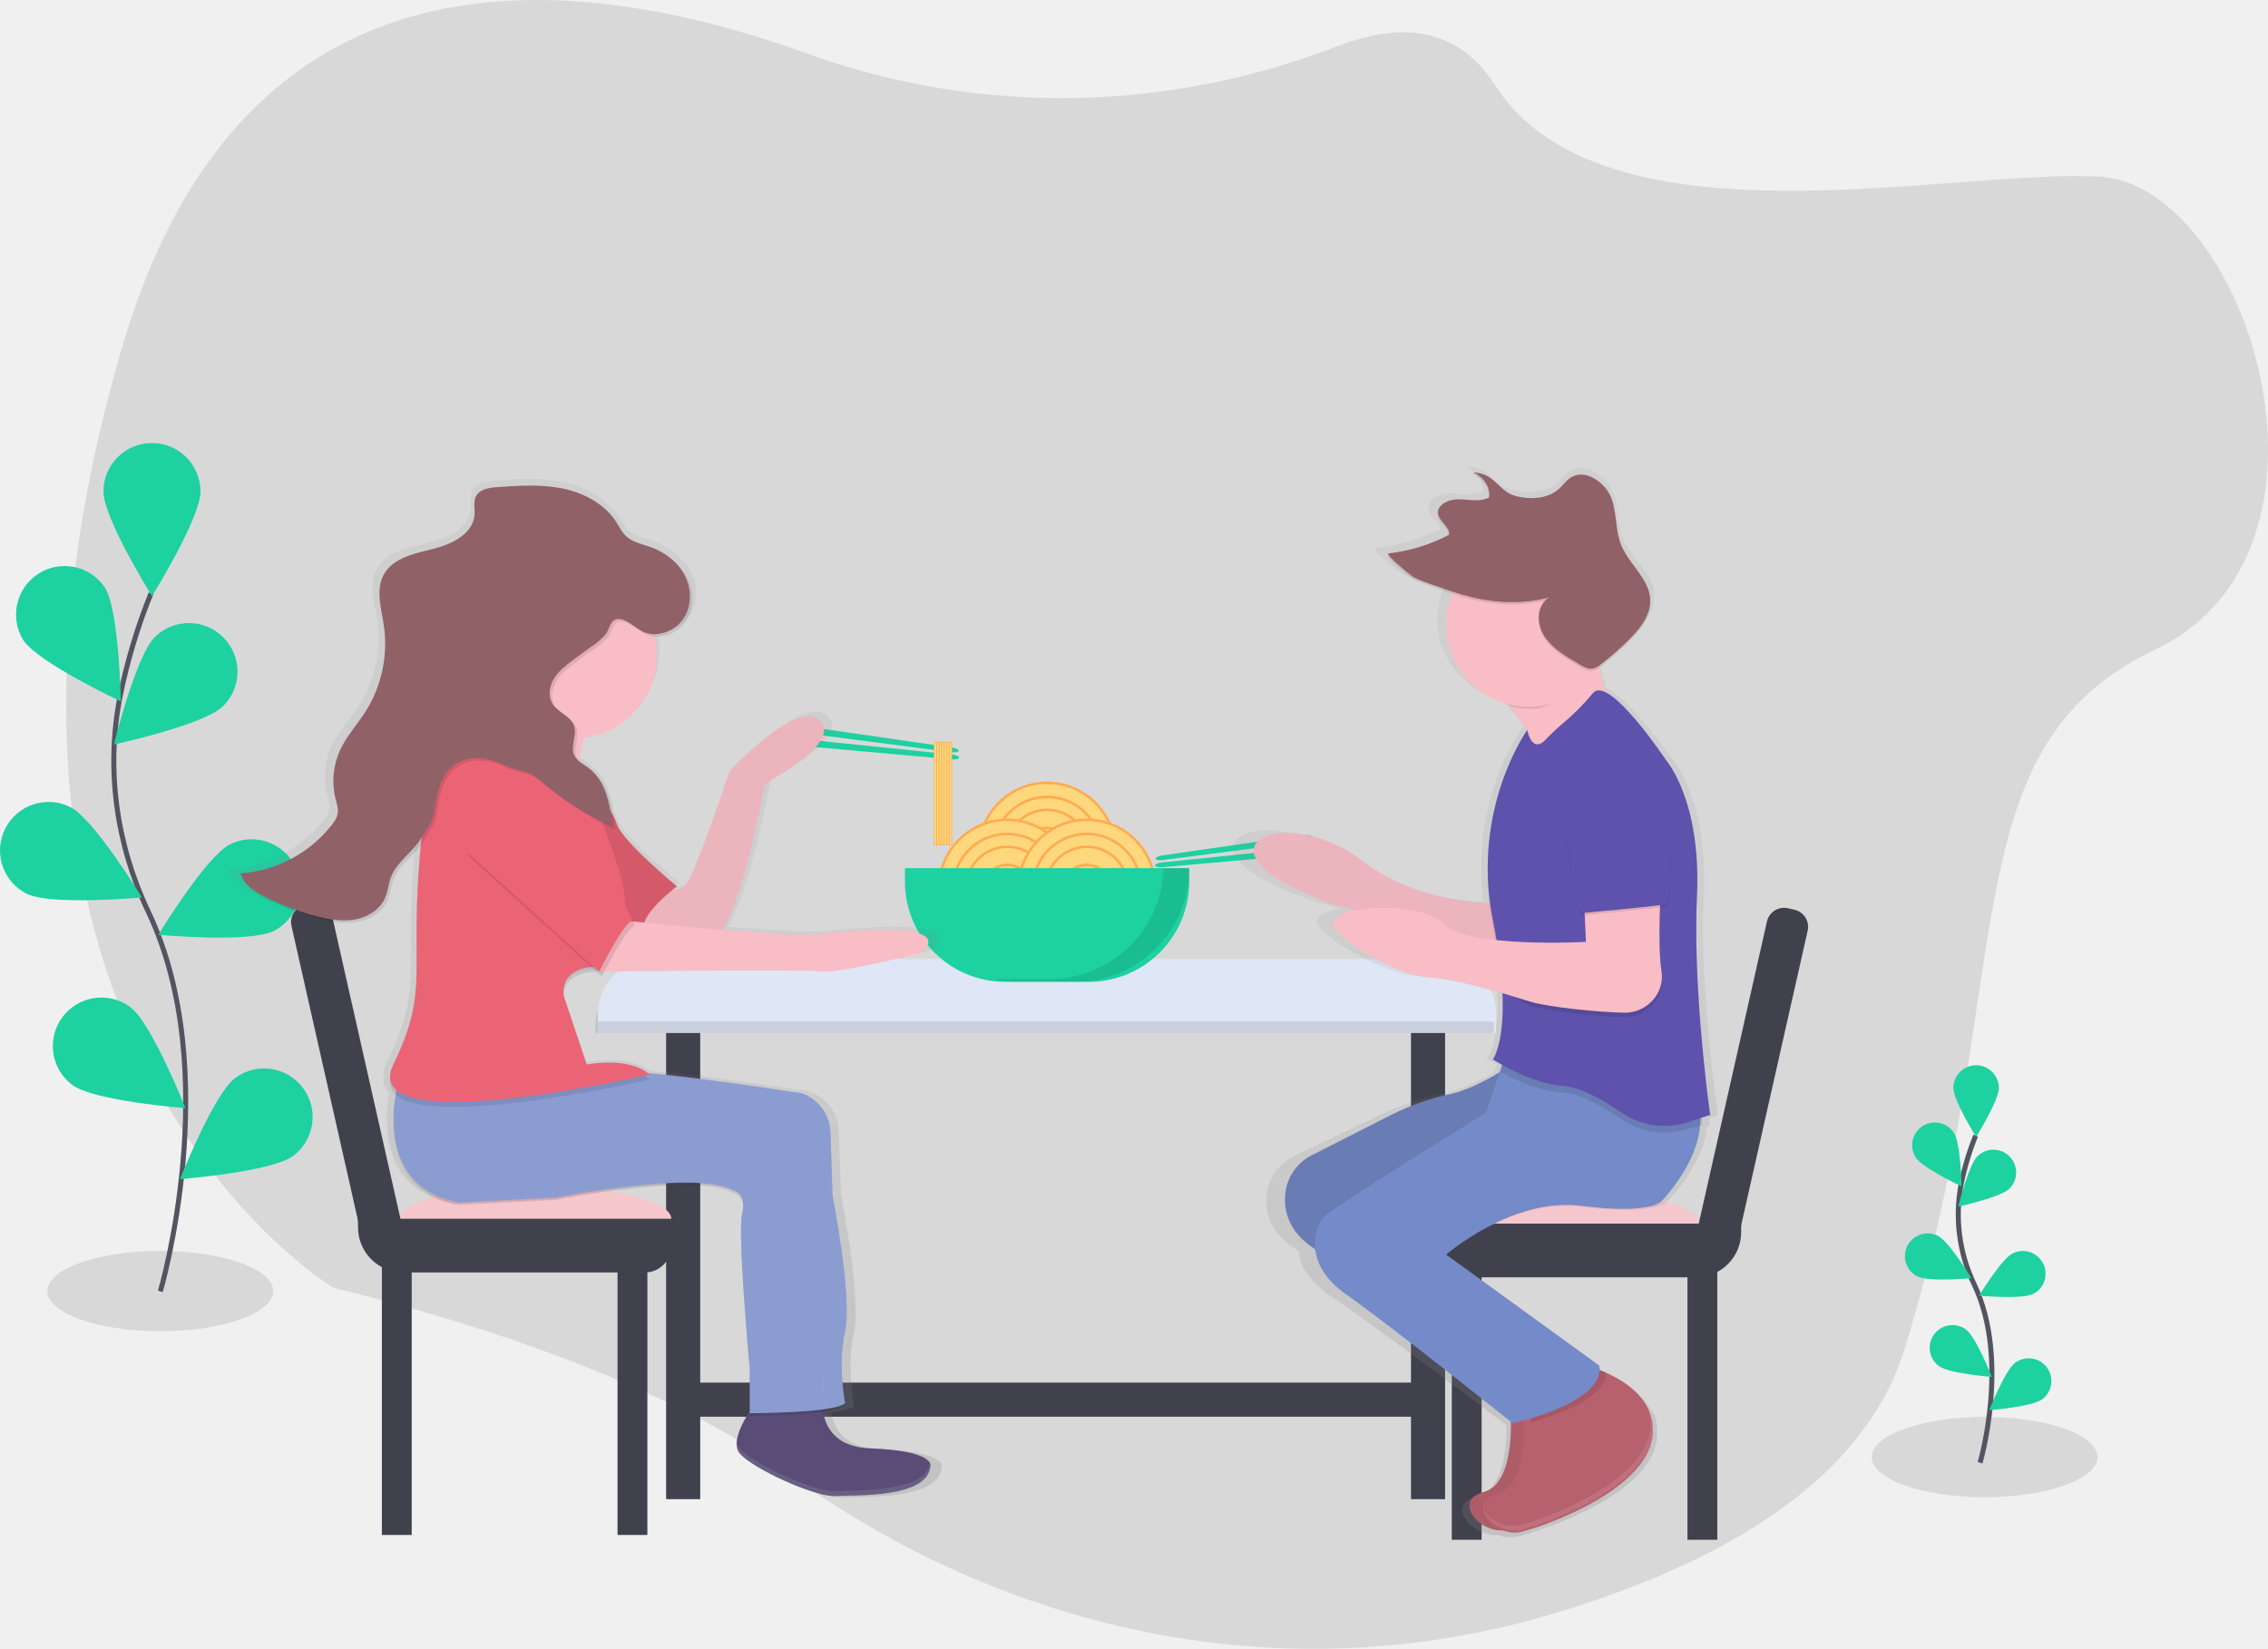
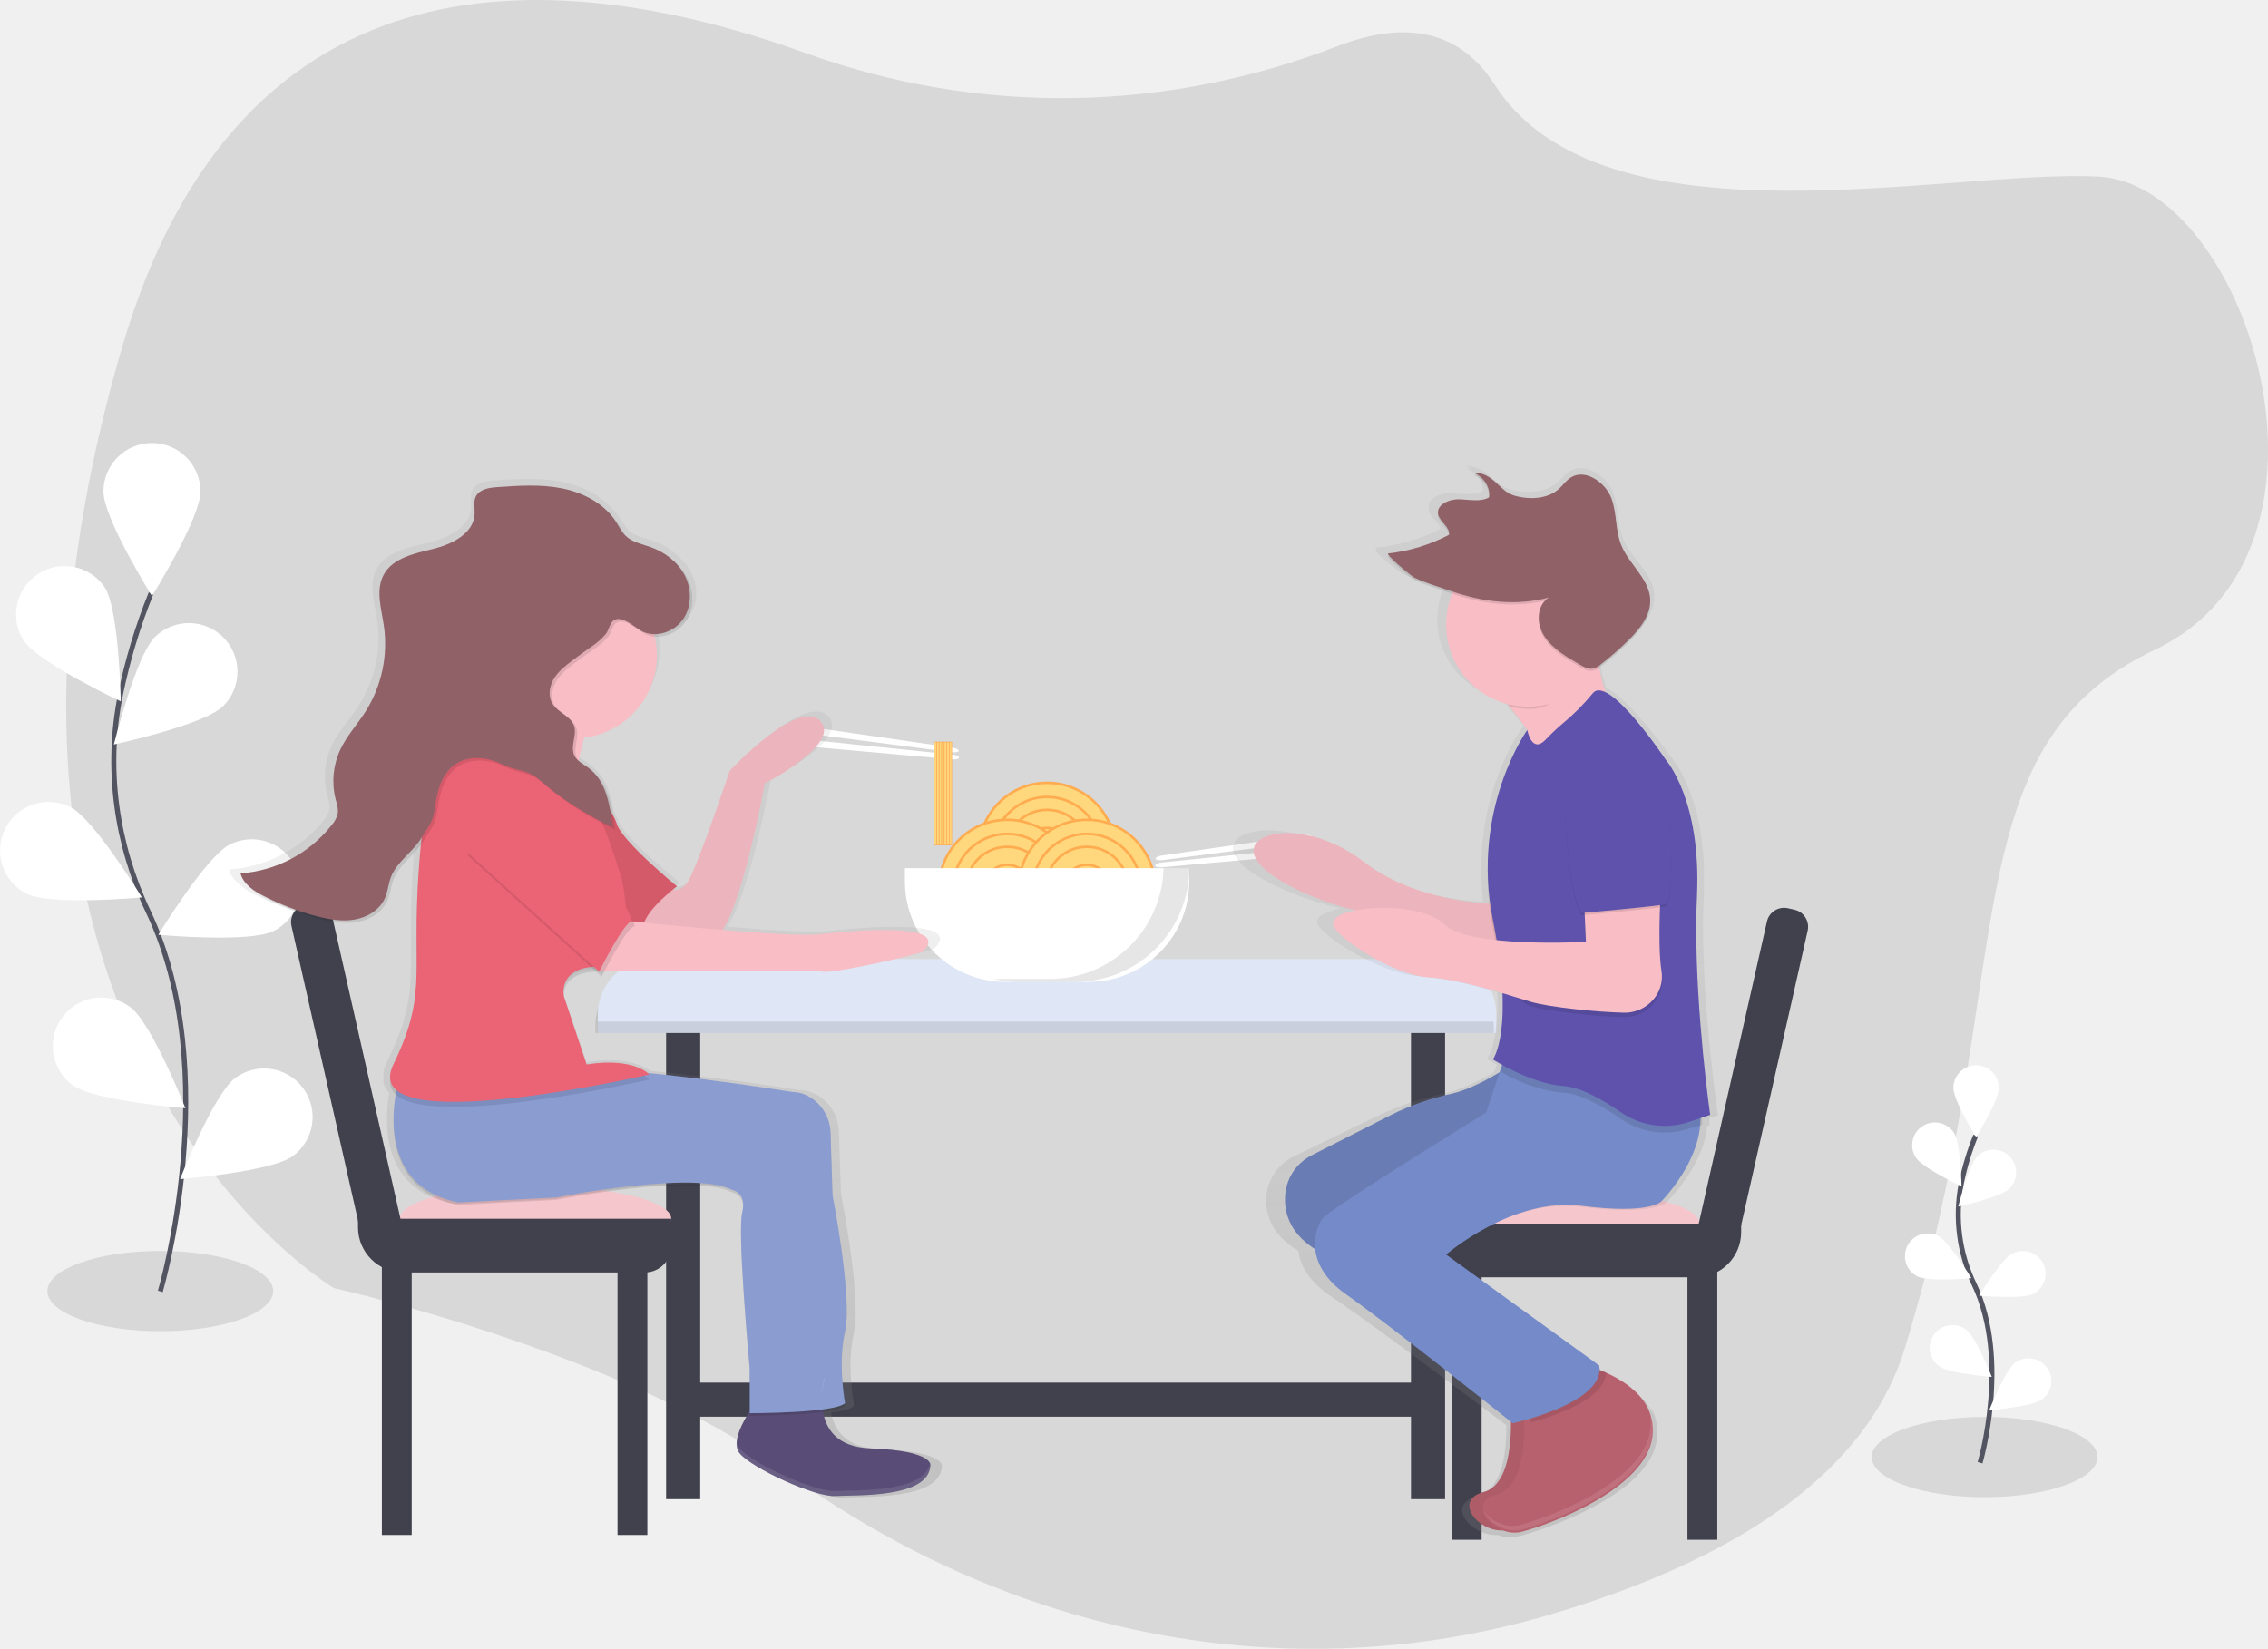
<svg xmlns="http://www.w3.org/2000/svg" xmlns:xlink="http://www.w3.org/1999/xlink" id="d6af144a-e925-4ddf-847c-b38e3205da29" data-name="Layer 1" width="903.77" height="657.14" viewBox="0 0 903.77 657.14">
  <defs>
    <linearGradient id="a8b3c97d-e0d9-42bd-b729-a4d45980fc6b" x1="736" y1="734.18" x2="736" y2="307.18" gradientUnits="userSpaceOnUse">
      <stop offset="0" stop-color="gray" stop-opacity="0.25" />
      <stop offset="0.54" stop-color="gray" stop-opacity="0.12" />
      <stop offset="1" stop-color="gray" stop-opacity="0.1" />
    </linearGradient>
    <linearGradient id="b66fe85f-ad74-4eee-9789-144feaee2a7f" x1="381.42" y1="718.18" x2="381.42" y2="312.18" xlink:href="#a8b3c97d-e0d9-42bd-b729-a4d45980fc6b" />
  </defs>
  <ellipse cx="63.87" cy="514.57" rx="45" ry="16" opacity="0.1" />
  <ellipse cx="790.85" cy="580.72" rx="45" ry="16" opacity="0.1" />
  <path d="M681,139.86c-68.48,26.45-142.71,27.68-211.66,2.78C371.62,107.36,244,98.33,196.71,260,116,536.21,281.12,634.8,281.12,634.8s115.28,25.84,179.11,72.53c90.67,66.32,201.71,88.49,306.31,57.39,66.89-19.89,124.22-52.52,140.61-105.91,45.84-149.32,16.74-239.07,99.7-278.44s36.8-185.22-22.2-188.53-198,30.52-241-36.77C728.32,131.18,704.87,130.63,681,139.86Z" transform="translate(-148.11 -121.43)" opacity="0.1" />
  <path d="M937.14,704.42s12-40.84-2.26-70.9a64.51,64.51,0,0,1-5.22-40.47,108.49,108.49,0,0,1,5.73-19" transform="translate(-148.11 -121.43)" fill="none" stroke="#535461" stroke-miterlimit="10" stroke-width="2" />
-   <path d="M926.51,555.06c0,5,9.06,19.52,9.06,19.52s9.06-14.51,9.06-19.52a9.06,9.06,0,0,0-18.13,0Z" transform="translate(-148.11 -121.43)" fill="#1dd1a1" />
-   <path d="M911.53,582.79c2.72,4.2,18.22,11.46,18.22,11.46s-.28-17.11-3-21.31a9.06,9.06,0,1,0-15.21,9.85Z" transform="translate(-148.11 -121.43)" fill="#1dd1a1" />
-   <path d="M912.18,630.16c4.47,2.25,21.51.7,21.51.7s-8.88-14.63-13.35-16.88a9.06,9.06,0,1,0-8.16,16.18Z" transform="translate(-148.11 -121.43)" fill="#1dd1a1" />
-   <path d="M920.75,665.9c4,3,21.08,4.32,21.08,4.32s-6.28-15.92-10.3-18.89a9.06,9.06,0,0,0-10.78,14.57Z" transform="translate(-148.11 -121.43)" fill="#1dd1a1" />
-   <path d="M948.77,595.22c-3.59,3.49-20.32,7.1-20.32,7.1s4.1-16.61,7.69-20.1a9.06,9.06,0,0,1,12.63,13Z" transform="translate(-148.11 -121.43)" fill="#1dd1a1" />
-   <path d="M958.26,637.13c-4.47,2.25-21.51.7-21.51.7S945.63,623.2,950.1,621a9.06,9.06,0,0,1,8.16,16.18Z" transform="translate(-148.11 -121.43)" fill="#1dd1a1" />
-   <path d="M961.89,679.14c-4,3-21.08,4.32-21.08,4.32s6.28-15.92,10.3-18.89a9.06,9.06,0,0,1,10.78,14.57Z" transform="translate(-148.11 -121.43)" fill="#1dd1a1" />
+   <path d="M926.51,555.06c0,5,9.06,19.52,9.06,19.52s9.06-14.51,9.06-19.52a9.06,9.06,0,0,0-18.13,0Z" transform="translate(-148.11 -121.43)" fill="#ffffff" />
+   <path d="M911.53,582.79c2.72,4.2,18.22,11.46,18.22,11.46s-.28-17.11-3-21.31a9.06,9.06,0,1,0-15.21,9.85Z" transform="translate(-148.11 -121.43)" fill="#ffffff" />
+   <path d="M912.18,630.16c4.47,2.25,21.51.7,21.51.7s-8.88-14.63-13.35-16.88a9.06,9.06,0,1,0-8.16,16.18Z" transform="translate(-148.11 -121.43)" fill="#ffffff" />
+   <path d="M920.75,665.9c4,3,21.08,4.32,21.08,4.32s-6.28-15.92-10.3-18.89a9.06,9.06,0,0,0-10.78,14.57Z" transform="translate(-148.11 -121.43)" fill="#ffffff" />
+   <path d="M948.77,595.22c-3.59,3.49-20.32,7.1-20.32,7.1s4.1-16.61,7.69-20.1a9.06,9.06,0,0,1,12.63,13Z" transform="translate(-148.11 -121.43)" fill="#ffffff" />
+   <path d="M958.26,637.13c-4.47,2.25-21.51.7-21.51.7S945.63,623.2,950.1,621a9.06,9.06,0,0,1,8.16,16.18Z" transform="translate(-148.11 -121.43)" fill="#ffffff" />
+   <path d="M961.89,679.14c-4,3-21.08,4.32-21.08,4.32s6.28-15.92,10.3-18.89a9.06,9.06,0,0,1,10.78,14.57Z" transform="translate(-148.11 -121.43)" fill="#ffffff" />
  <path d="M212,636.12S237.69,549,207.2,484.8c-12.8-26.93-17-57.15-11.13-86.37a231.54,231.54,0,0,1,12.23-40.54" transform="translate(-148.11 -121.43)" fill="none" stroke="#535461" stroke-miterlimit="10" stroke-width="2" />
-   <path d="M189.33,317.34c0,10.68,19.34,41.66,19.34,41.66S228,328,228,317.34a19.34,19.34,0,1,0-38.68,0Z" transform="translate(-148.11 -121.43)" fill="#1dd1a1" />
-   <path d="M157.36,376.51c5.81,9,38.88,24.46,38.88,24.46s-.6-36.52-6.41-45.48a19.34,19.34,0,0,0-32.47,21Z" transform="translate(-148.11 -121.43)" fill="#1dd1a1" />
-   <path d="M158.75,477.63c9.54,4.81,45.91,1.49,45.91,1.49s-19-31.22-28.49-36a19.34,19.34,0,0,0-17.42,34.54Z" transform="translate(-148.11 -121.43)" fill="#1dd1a1" />
-   <path d="M177,553.9c8.59,6.35,45,9.22,45,9.22s-13.4-34-22-40.32a19.34,19.34,0,0,0-23,31.1Z" transform="translate(-148.11 -121.43)" fill="#1dd1a1" />
-   <path d="M236.85,403c-7.66,7.44-43.36,15.15-43.36,15.15s8.74-35.46,16.4-42.9a19.34,19.34,0,0,1,27,27.75Z" transform="translate(-148.11 -121.43)" fill="#1dd1a1" />
-   <path d="M257.1,492.51c-9.54,4.81-45.91,1.49-45.91,1.49s19-31.22,28.49-36a19.34,19.34,0,1,1,17.42,34.54Z" transform="translate(-148.11 -121.43)" fill="#1dd1a1" />
-   <path d="M264.85,582.17c-8.59,6.35-45,9.22-45,9.22s13.4-34,22-40.32a19.34,19.34,0,0,1,23,31.1Z" transform="translate(-148.11 -121.43)" fill="#1dd1a1" />
-   <path d="M527.26,421.22,471.53,414c-2.26-.29-4-1.15-3.94-1.9h0c.1-.75,2-1.1,4.31-.77l55.61,8.05c1.53.22,2.69.8,2.62,1.31h0C530.06,421.17,528.78,421.42,527.26,421.22Z" transform="translate(-148.11 -121.43)" fill="#1dd1a1" />
-   <path d="M527.61,422.17l-55.9-5.78c-2.27-.23-4.2.19-4.27.94h0c-.07.75,1.74,1.54,4,1.74l56,5c1.54.14,2.8-.16,2.85-.67h0C530.33,422.86,529.14,422.33,527.61,422.17Z" transform="translate(-148.11 -121.43)" fill="#1dd1a1" />
-   <path d="M611.47,464.22,667.19,457c2.26-.29,4-1.15,3.94-1.9h0c-.1-.75-2-1.1-4.31-.77l-55.61,8.05c-1.53.22-2.69.8-2.62,1.31h0C608.66,464.17,609.94,464.42,611.47,464.22Z" transform="translate(-148.11 -121.43)" fill="#1dd1a1" />
-   <path d="M611.11,465.17l55.9-5.78c2.27-.23,4.2.19,4.27.94h0c.07.75-1.74,1.54-4,1.74l-56,5c-1.54.14-2.8-.16-2.85-.67h0C608.39,465.86,609.58,465.33,611.11,465.17Z" transform="translate(-148.11 -121.43)" fill="#1dd1a1" />
+   <path d="M189.33,317.34c0,10.68,19.34,41.66,19.34,41.66S228,328,228,317.34a19.34,19.34,0,1,0-38.68,0Z" transform="translate(-148.11 -121.43)" fill="#ffffff" />
+   <path d="M157.36,376.51c5.81,9,38.88,24.46,38.88,24.46s-.6-36.52-6.41-45.48a19.34,19.34,0,0,0-32.47,21Z" transform="translate(-148.11 -121.43)" fill="#ffffff" />
+   <path d="M158.75,477.63c9.54,4.81,45.91,1.49,45.91,1.49s-19-31.22-28.49-36a19.34,19.34,0,0,0-17.42,34.54Z" transform="translate(-148.11 -121.43)" fill="#ffffff" />
+   <path d="M177,553.9c8.59,6.35,45,9.22,45,9.22s-13.4-34-22-40.32a19.34,19.34,0,0,0-23,31.1Z" transform="translate(-148.11 -121.43)" fill="#ffffff" />
+   <path d="M236.85,403c-7.66,7.44-43.36,15.15-43.36,15.15s8.74-35.46,16.4-42.9a19.34,19.34,0,0,1,27,27.75Z" transform="translate(-148.11 -121.43)" fill="#ffffff" />
+   <path d="M257.1,492.51c-9.54,4.81-45.91,1.49-45.91,1.49s19-31.22,28.49-36a19.34,19.34,0,1,1,17.42,34.54Z" transform="translate(-148.11 -121.43)" fill="#ffffff" />
+   <path d="M264.85,582.17c-8.59,6.35-45,9.22-45,9.22s13.4-34,22-40.32a19.34,19.34,0,0,1,23,31.1Z" transform="translate(-148.11 -121.43)" fill="#ffffff" />
+   <path d="M527.26,421.22,471.53,414c-2.26-.29-4-1.15-3.94-1.9h0c.1-.75,2-1.1,4.31-.77l55.61,8.05c1.53.22,2.69.8,2.62,1.31h0C530.06,421.17,528.78,421.42,527.26,421.22Z" transform="translate(-148.11 -121.43)" fill="#ffffff" />
+   <path d="M527.61,422.17l-55.9-5.78c-2.27-.23-4.2.19-4.27.94h0c-.07.75,1.74,1.54,4,1.74l56,5c1.54.14,2.8-.16,2.85-.67h0C530.33,422.86,529.14,422.33,527.61,422.17Z" transform="translate(-148.11 -121.43)" fill="#ffffff" />
+   <path d="M611.47,464.22,667.19,457c2.26-.29,4-1.15,3.94-1.9h0c-.1-.75-2-1.1-4.31-.77l-55.61,8.05c-1.53.22-2.69.8-2.62,1.31h0C608.66,464.17,609.94,464.42,611.47,464.22Z" transform="translate(-148.11 -121.43)" fill="#ffffff" />
+   <path d="M611.11,465.17l55.9-5.78c2.27-.23,4.2.19,4.27.94h0c.07.75-1.74,1.54-4,1.74l-56,5c-1.54.14-2.8-.16-2.85-.67h0C608.39,465.86,609.58,465.33,611.11,465.17Z" transform="translate(-148.11 -121.43)" fill="#ffffff" />
  <rect x="265.44" y="402.64" width="13.59" height="194.86" fill="#40414d" />
  <rect x="562.26" y="402.64" width="13.59" height="194.86" fill="#40414d" />
  <path d="M260.25,386.78h314a22,22,0,0,1,22,22v2.92a0,0,0,0,1,0,0h-358a0,0,0,0,1,0,0v-2.92A22,22,0,0,1,260.25,386.78Z" fill="#dfe6f5" />
  <path d="M259.25,386.78h314a22,22,0,0,1,22,22v2.92a0,0,0,0,1,0,0h-358a0,0,0,0,1,0,0v-2.92A22,22,0,0,1,259.25,386.78Z" opacity="0.1" />
  <path d="M260.25,382.24h314a22,22,0,0,1,22,22v2.92a0,0,0,0,1,0,0h-358a0,0,0,0,1,0,0v-2.92A22,22,0,0,1,260.25,382.24Z" fill="#dfe6f5" />
  <circle cx="417.25" cy="339.19" r="27.19" fill="#ffd77c" stroke="#ffab50" stroke-miterlimit="10" />
  <circle cx="417.25" cy="339.19" r="21.55" fill="#ffd77c" stroke="#ffab50" stroke-miterlimit="10" />
  <circle cx="417.25" cy="339.19" r="16.42" fill="#ffd77c" stroke="#ffab50" stroke-miterlimit="10" />
  <circle cx="417.25" cy="339.19" r="9.23" fill="#ffd77c" stroke="#ffab50" stroke-miterlimit="10" />
  <circle cx="401.39" cy="353.92" r="27.19" fill="#ffd77c" stroke="#ffab50" stroke-miterlimit="10" />
  <circle cx="401.39" cy="353.92" r="21.55" fill="#ffd77c" stroke="#ffab50" stroke-miterlimit="10" />
  <circle cx="401.39" cy="353.92" r="16.42" fill="#ffd77c" stroke="#ffab50" stroke-miterlimit="10" />
  <circle cx="401.39" cy="353.92" r="9.23" fill="#ffd77c" stroke="#ffab50" stroke-miterlimit="10" />
  <circle cx="433.11" cy="353.92" r="27.19" fill="#ffd77c" stroke="#ffab50" stroke-miterlimit="10" />
  <circle cx="433.11" cy="353.92" r="21.55" fill="#ffd77c" stroke="#ffab50" stroke-miterlimit="10" />
  <circle cx="433.11" cy="353.92" r="16.42" fill="#ffd77c" stroke="#ffab50" stroke-miterlimit="10" />
  <circle cx="433.11" cy="353.92" r="9.23" fill="#ffd77c" stroke="#ffab50" stroke-miterlimit="10" />
-   <path d="M360.6,346H473.89a0,0,0,0,1,0,0v5.32a40,40,0,0,1-40,40H400.6a40,40,0,0,1-40-40V346A0,0,0,0,1,360.6,346Z" fill="#1dd1a1" />
+   <path d="M360.6,346H473.89a0,0,0,0,1,0,0v5.32a40,40,0,0,1-40,40H400.6a40,40,0,0,1-40-40V346A0,0,0,0,1,360.6,346Z" fill="#ffffff" />
  <path d="M611.78,467.42a45.31,45.31,0,0,1-45.29,44.18H544A45.42,45.42,0,0,0,554,512.74h22.66A45.32,45.32,0,0,0,622,467.42Z" transform="translate(-148.11 -121.43)" opacity="0.1" />
  <rect x="563.1" y="532" width="13.59" height="294.56" transform="translate(1101.06 -12.05) rotate(90)" fill="#40414d" />
  <rect x="152.17" y="503.59" width="11.89" height="108.18" fill="#40414d" />
  <rect x="246.08" y="503.59" width="11.89" height="108.18" fill="#40414d" />
  <path d="M415.6,607.19c0,7.22-24.48,13.08-54.68,13.08s-53.49-5.85-53.49-13.08,23.29-13.08,53.49-13.08S415.6,600,415.6,607.19Z" transform="translate(-148.11 -121.43)" fill="#f6c6cd" />
  <path d="M142.66,485.75H267.48a0,0,0,0,1,0,0v10.9a10.5,10.5,0,0,1-10.5,10.5H160.66a18,18,0,0,1-18-18v-3.4A0,0,0,0,1,142.66,485.75Z" fill="#40414d" />
  <path d="M285.89,480h2.64a7,7,0,0,1,7,7V628.58a0,0,0,0,1,0,0h-4a12.66,12.66,0,0,1-12.66-12.66V487A7,7,0,0,1,285.89,480Z" transform="translate(-263.1 -44.6) rotate(-12.72)" fill="#40414d" />
  <rect x="820.55" y="626.94" width="11.89" height="108.18" transform="translate(1504.87 1240.63) rotate(-180)" fill="#40414d" />
  <rect x="726.64" y="626.94" width="11.89" height="108.18" transform="translate(1317.05 1240.63) rotate(-180)" fill="#40414d" />
  <path d="M717.13,609.11c0,7.22,24.48,13.08,54.68,13.08s53.49-5.85,53.49-13.08S802,596,771.81,596,717.13,601.89,717.13,609.11Z" transform="translate(-148.11 -121.43)" fill="#f6c6cd" />
  <path d="M735.13,609.11h96.32a10.5,10.5,0,0,1,10.5,10.5v10.9a0,0,0,0,1,0,0H717.13a0,0,0,0,1,0,0v-3.4A18,18,0,0,1,735.13,609.11Z" transform="translate(1410.96 1118.19) rotate(-180)" fill="#40414d" />
  <path d="M849.85,481.91h4a0,0,0,0,1,0,0V623.51a7,7,0,0,1-7,7h-2.64a7,7,0,0,1-7-7V494.57A12.66,12.66,0,0,1,849.85,481.91Z" transform="translate(1399.71 1163.49) rotate(-167.28)" fill="#40414d" />
  <path d="M829.17,567l3.51-1.11s-6-40.08-5.94-76c0-1,0-2.07,0-3.1.07-2.24.15-4.46.26-6.63.14-2.78.17-5.43.15-8,.33-34.59-13.3-49.2-13.3-49.2s-16-22.82-25.59-27.26c-.83-2.6-1.78-5.94-2.62-9.82.31-.21.61-.42.9-.64a129.45,129.45,0,0,0,11.35-9.47c4.92-4.61,9.64-10.23,9.38-16.57a12.16,12.16,0,0,0-.06-1.85c-.91-7.65-8.86-13.41-12.07-20.66-2.7-6.09-1.89-12.87-4.25-19.05s-10.6-11.93-16.82-8.68c-2.29,1.2-3.67,3.32-5.58,4.93-4.74,4-12.38,4.37-18.86,2.55s-8.4-9.24-17.46-9.26a10.53,10.53,0,0,1,2.29,1.09,14.42,14.42,0,0,0-2.29-.2,10,10,0,0,1,6.92,8.41,6.92,6.92,0,0,1-.08.72c-3.62,1.95-8.38.84-12.72.77s-9.28,2.12-8.85,5.67a3.43,3.43,0,0,0,0,1.22c.57,2.69,4.17,4.72,4.61,7.21,0,.07,0,.13,0,.2a74.76,74.76,0,0,1-25.65,7.48c-.29,0-.16.35.26.86l-.26,0c-1.63.17,9.77,9.18,11.07,9.77,4.76,2.16,10.45,3.75,15.49,5.41l.44.14a31.54,31.54,0,0,0-2.57,12.49c0,15.4,11.07,28.34,26.06,32,2.8,3.27,5.74,6.86,8.42,10.43h-.19S737.89,433.77,738.44,468a100.05,100.05,0,0,0,.68,12.84c-11.08-.63-34.89-3.55-53-16.81-24.43-17.87-51.68-12.51-46-1.79s34.77,19.65,39.46,20.55c.44.08,1.46.32,2.92.68-5.78,1.09-9.74,3-9.5,5.57.47,4.91,25.37,20.55,40.4,21.44,9.93.59,21.88,3.65,31.31,6.34.91,20.55-4.06,26.71-4.06,26.71s1.48.91,3.93,2.2l-1.05,3c-6.1,3.52-13.62,7.19-20.46,8.67a112.38,112.38,0,0,0-25.24,8.4l-33.83,16.35a19.59,19.59,0,0,0-11.2,15.39c-.74,6.93,1.35,15.59,12.67,22.46.7,5.63,4.14,12.2,13.17,18.22,17.5,11.64,63.49,46.51,69.75,51.27.12,8.51-1,25.58-11.5,28.24-13.16,3.34-2.57,16,8.07,15.5a13.94,13.94,0,0,0,7.91.58c11.28-2.68,52.62-17,55.44-38.42a20.53,20.53,0,0,0,.16-2.8,18.68,18.68,0,0,0-2.62-10.41,18.74,18.74,0,0,1,1.07,3c-3.42-7.8-11.75-12.7-18.23-15.46,0-.07,0-.15,0-.22-1-.39-2-.71-2.82-1a8.39,8.39,0,0,0-.13-1.73l-64.83-44.67s28.19-23.23,57.32-19.65S812,600.74,812,600.74s14.94-14.21,16.44-30.57l.94-.25S829.31,568.89,829.17,567Z" transform="translate(-148.11 -121.43)" fill="url(#a8b3c97d-e0d9-42bd-b729-a4d45980fc6b)" />
  <path d="M750,683.35s2.65,29.17-10.61,32.71-.88,17.68,9.72,15,49.51-16.8,52.16-38-26.52-28.29-26.52-28.29Z" transform="translate(-148.11 -121.43)" fill="#b8616e" />
  <path d="M750,683.35s2.65,29.17-10.61,32.71-.88,17.68,9.72,15,49.51-16.8,52.16-38-26.52-28.29-26.52-28.29Z" transform="translate(-148.11 -121.43)" opacity="0.05" />
  <path d="M755.33,684.23s2.65,29.17-10.61,32.71-.88,17.68,9.72,15,49.51-16.8,52.16-38-26.52-28.29-26.52-28.29Z" transform="translate(-148.11 -121.43)" fill="#b8616e" />
  <path d="M782.73,666.55,758,685.12s.11,1.26.18,3.27c9.34-2.56,29.69-9.36,30-20A47.92,47.92,0,0,0,782.73,666.55Z" transform="translate(-148.11 -121.43)" opacity="0.1" />
  <rect x="608.54" y="290.95" width="10.61" height="7.96" fill="#f8bdc5" />
  <path d="M757.1,541s-16.85,13.24-30.69,16.38a102.16,102.16,0,0,0-23.75,8.31l-31.83,16.18a19.34,19.34,0,0,0-10.54,15.23c-.91,9,2.71,20.84,24.31,27.88l68.07,56.58,21.22-17.68L701.4,608.2l55.7-34.48Z" transform="translate(-148.11 -121.43)" fill="#758ac8" />
  <path d="M757.1,541s-16.85,13.24-30.69,16.38a102.16,102.16,0,0,0-23.75,8.31l-31.83,16.18a19.34,19.34,0,0,0-10.54,15.23c-.91,9,2.71,20.84,24.31,27.88l68.07,56.58,21.22-17.68L701.4,608.2l55.7-34.48Z" transform="translate(-148.11 -121.43)" opacity="0.1" />
  <path d="M747.37,481.78s-32.71.88-55.7-16.8-48.62-12.38-43.32-1.77,32.71,19.45,37.13,20.33,68.07,18.57,68.07,18.57Z" transform="translate(-148.11 -121.43)" fill="#f8bdc5" />
  <path d="M747.37,481.78s-32.71.88-55.7-16.8-48.62-12.38-43.32-1.77,32.71,19.45,37.13,20.33,68.07,18.57,68.07,18.57Z" transform="translate(-148.11 -121.43)" opacity="0.05" />
  <path d="M750.91,533.06,740.3,564.89s-59.67,36.69-64.54,41.55c-3.78,3.78-8.84,18.57,8.84,30.94s66.3,51.28,66.3,51.28,37.13-8,34.48-23l-61-44.2s26.52-23,53.93-19.45,31.83-1.77,31.83-1.77S831.36,579,824.28,558.7,750.91,533.06,750.91,533.06Z" transform="translate(-148.11 -121.43)" fill="#758ac8" />
  <path d="M737.65,389s30.06,32.71,28.29,42.43,23.87-28.29,23.87-28.29-8-19.45-6.19-40.67Z" transform="translate(-148.11 -121.43)" fill="#f8bdc5" />
  <path d="M763.88,419a87.88,87.88,0,0,1,6.47-6.17,89.71,89.71,0,0,0,12.39-12.37c6.19-8,29.17,26.52,29.17,26.52s14.14,15.91,12.38,53.93,2.21,88.85,2.21,88.85l-5.35,1.49a30.63,30.63,0,0,1-27.1-3.85c-7.06-4.88-16-10-22.8-10.46-13.26-.88-25.2-8.4-25.2-8.4s5.75-13.7-3.09-57.91S756.65,415,756.65,415,758.43,424.62,763.88,419Z" transform="translate(-148.11 -121.43)" opacity="0.1" />
  <path d="M829.59,565.77l-5.3,1.77-3.15,1.05a30.62,30.62,0,0,1-27.1-3.85c-7.05-4.87-16-10-22.8-10.46C758,553.39,743,543.67,743,543.67s8.84-11.49,0-55.7,13.7-75.59,13.7-75.59,1.78,9.57,7.23,3.94a86.81,86.81,0,0,1,6.46-6.16,89.71,89.71,0,0,0,12.39-12.37c6.19-8,29.17,26.52,29.17,26.52s14.14,15.91,12.38,53.93c-.19,4-.27,8.12-.28,12.29C823.92,526.11,829.59,565.77,829.59,565.77Z" transform="translate(-148.11 -121.43)" fill="#5e52ad" />
  <path d="M779.2,479.13l.88,19.45s-46.86,2.65-56.58-7.07S750,520.1,758,522.45c7.51,2.21,26.9,4.16,37.07,4.36a15,15,0,0,0,14-8.49,14.15,14.15,0,0,0,1.1-8.25c-1.77-11.49,0-36.25,0-36.25Z" transform="translate(-148.11 -121.43)" opacity="0.1" />
  <path d="M779.2,477.36l.88,19.45s-46.86,2.65-56.58-7.07-44.89-7.57-44.2,0c.44,4.86,23.87,20.33,38,21.22S750,518.33,758,520.68c7.51,2.21,26.9,4.16,37.07,4.36a15,15,0,0,0,14-8.49,14.15,14.15,0,0,0,1.1-8.25c-1.77-11.49,0-36.25,0-36.25Z" transform="translate(-148.11 -121.43)" fill="#f8bdc5" />
  <path d="M789.81,420.78s-20.33,2.65-17.68,32.71,6.19,32.71,6.19,32.71,30.06-2.65,33.59-3.54,1.77-33.59,1.77-33.59S812.79,419.9,789.81,420.78Z" transform="translate(-148.11 -121.43)" opacity="0.1" />
  <path d="M789.81,419.9s-20.33,2.65-17.68,32.71,6.19,32.71,6.19,32.71,30.06-2.65,33.59-3.54,1.77-33.59,1.77-33.59S812.79,419,789.81,419.9Z" transform="translate(-148.11 -121.43)" fill="#5e52ad" />
  <path d="M782.29,381.44c-1.39-7,1.46-9.16,2.21-18.12l-46,26.52s5.27,5.74,11.26,13.11a32.77,32.77,0,0,0,8.19,1C770,404,776.59,391.06,782.29,381.44Z" transform="translate(-148.11 -121.43)" opacity="0.1" />
  <circle cx="608.98" cy="248.96" r="32.71" fill="#f8bdc5" />
  <path d="M765.34,360.46c-5,3.18-5.07,10.37-1.85,15.35s8.77,8.27,14.11,11.37c1.55.9,3.26,1.83,5,1.63a7.37,7.37,0,0,0,3.58-1.81,123.46,123.46,0,0,0,10.68-9.37c4.86-4.78,9.53-10.67,8.77-17.34-.86-7.57-8.34-13.27-11.36-20.44-2.54-6-1.78-12.73-4-18.86s-10-11.8-15.82-8.59c-2.15,1.18-3.45,3.29-5.25,4.88-4.46,3.94-11.65,4.33-17.75,2.53s-7.91-9.15-16.42-9.17c4.23,1.49,7.09,5.9,6.44,9.92-3.41,1.93-7.89.83-12,.76s-9,2.23-8.29,5.93c.62,3,4.95,5.23,4.31,8.23a67.76,67.76,0,0,1-24.14,7.4c-1.53.17,9.19,9.08,10.41,9.67,4.47,2.14,9.84,3.71,14.57,5.35C739.18,362.33,752.34,363.91,765.34,360.46Z" transform="translate(-148.11 -121.43)" opacity="0.1" />
  <path d="M765.34,359.57c-5,3.18-5.07,10.37-1.85,15.35s8.77,8.27,14.11,11.37c1.55.9,3.26,1.83,5,1.63a7.37,7.37,0,0,0,3.58-1.81,123.46,123.46,0,0,0,10.68-9.37c4.86-4.78,9.53-10.67,8.77-17.34-.86-7.57-8.34-13.27-11.36-20.44-2.54-6-1.78-12.73-4-18.86s-10-11.8-15.82-8.59c-2.15,1.18-3.45,3.29-5.25,4.88-4.46,3.94-11.65,4.33-17.75,2.53s-7.91-9.15-16.42-9.17c4.23,1.49,7.09,5.9,6.44,9.92-3.41,1.93-7.89.83-12,.76s-9,2.23-8.29,5.93c.62,3,4.95,5.23,4.31,8.23a67.76,67.76,0,0,1-24.14,7.4c-1.53.17,9.19,9.08,10.41,9.67,4.47,2.14,9.84,3.71,14.57,5.35C739.18,361.45,752.34,363,765.34,359.57Z" transform="translate(-148.11 -121.43)" fill="#916168" />
  <path d="M804.29,680.89a19.51,19.51,0,0,1,1.43,10.41c-2.65,21.22-41.55,35.36-52.16,38-5.59,1.4-11.68-1.87-14.23-5.8,1.64,4.62,8.7,9.17,15.12,7.57,10.61-2.65,49.51-16.8,52.16-38A19.41,19.41,0,0,0,804.29,680.89Z" transform="translate(-148.11 -121.43)" fill="#fff" opacity="0.1" />
  <path d="M523.34,705h0c-.79-1.78-4.89-5.25-24.66-6-13.54-.51-18.15-7.66-19.4-14.64,4.45-.58,7.93-1.38,9.07-2.49,0,0-.06-.32-.16-.89l.16-.12A93.7,93.7,0,0,1,487,665.62a58.64,58.64,0,0,1,1.38-13,38.34,38.34,0,0,0,.69-8.57c.11-17-5.86-46.88-5.86-46.88l-.82-24.83A17.25,17.25,0,0,0,473,557.44a14.13,14.13,0,0,0-6.35-1.58s-31.34-4.94-59.55-7.63c-2-1.61-9.05-5.95-25.21-3.46l-9.3-27.22a7.73,7.73,0,0,1-.16-1c.33-3.46,2.64-8.67,13.41-9l2.25,2s.4-.79,1.07-2c13.36-.15,86.14-.89,89.89,0,4.13,1,40.31-7.06,41.35-8.06,14.06-13.71-41.35-7.06-41.35-7.06-5.45.89-23.06-.17-41.1-1.64,8.93-13.39,17.33-58.84,17.33-58.84s32-16.13,22.74-25.2-37.21,20.16-37.21,20.16-11.37,33.27-16.54,43.35c-2,4-4.59,4.82-6.9,4.36,1.05-.84,1.73-1.34,1.73-1.34s-22.74-18.15-24.81-25.2a16.84,16.84,0,0,0-1.52-3.31c-1.09-6.39-3-12.68-7.66-16.87a17.33,17.33,0,0,0-2.58-2.27c-1.26-.9-2.69-1.68-3.88-2.66l0,0c.67-3.08,1.45-6.28,2.26-9.38,16.88-2,30-16,30-33a32.55,32.55,0,0,0-.91-7.61,14.66,14.66,0,0,0,13-6.26c3.41-5.08,3.3-12,.44-17.36a21.49,21.49,0,0,0-4.58-5.78,27.09,27.09,0,0,0-10.5-6.56c-3.43-1.19-7.22-1.9-9.94-4.23a44.09,44.09,0,0,1-3.31-5,25.59,25.59,0,0,0-4-4.66c-5-5.15-12.06-8.32-19.25-9.72-8.76-1.71-17.81-1.1-26.72-.49-3.33.23-7.24.82-8.74,3.72-1.13,2.18-.39,4.79-.54,7.22-.47,7.73-9.31,12-17,13.87S302,341.22,298.29,348c-3.37,6.12-1,13.54.08,20.41A49.93,49.93,0,0,1,290.84,403c-3.38,5.17-7.74,9.77-10.41,15.32a29.21,29.21,0,0,0-1.94,19.86c.5,1.94,1.22,3.92.86,5.9a10.29,10.29,0,0,1-2.34,4.39A53,53,0,0,1,239.31,468a10.8,10.8,0,0,0,3.44,5.19,24.85,24.85,0,0,0,7.14,4.93,107.81,107.81,0,0,0,21.9,8.15c5.1,1.29,10.43,2.21,15.62,1.33s10.25-3.85,12.38-8.55c1.24-2.72,1.42-5.8,2.52-8.57,2.19-5.54,7.62-9.13,11.29-13.88a347.08,347.08,0,0,0-1.75,36.84c0,3.85,0,7.32,0,10.54,0,13.89-1,23.47-9.61,40.82a10.36,10.36,0,0,0-1.29,6,6.58,6.58,0,0,0,2.25,6.11,59.24,59.24,0,0,0-.87,10.48c-.12,12.64,4.15,29.61,26.79,33.91l40.31-2s56.85-11.09,72.35-3a5.72,5.72,0,0,1,4.53,5.58,12.83,12.83,0,0,1-.39,2.49,39.15,39.15,0,0,0-.49,7.93c-.07,17,3.59,55.58,3.59,55.58v16.36c-2.58,3.88-5.76,9.62-5.35,13.85,0,.09,0,.19,0,.28s0,.25.06.37,0,.22.07.33.06.21.09.32.08.24.13.35.07.18.11.27.13.26.2.38l.12.21a4.84,4.84,0,0,0,.4.55c5.17,6,31,17.61,39.28,17.14,8.79-.5,38.24,1,39.28-12.1A1.59,1.59,0,0,0,523.34,705Z" transform="translate(-148.11 -121.43)" fill="url(#b66fe85f-ad74-4eee-9789-144feaee2a7f)" />
  <path d="M449.86,679.68s-12,15-7,21,30,17.47,38,17c8.5-.5,37,1,38-12,0,0,2-6-24-7s-18-28-18-28Z" transform="translate(-148.11 -121.43)" fill="#594c76" />
  <path d="M306.86,553.68s-12,41,24,48l39-2s55-11,70-3c0,0,6,1,4,9s3,62,3,62v18s34,0,38-4c0,0-3-16,0-29s-5-54-5-54L479.07,574a17.16,17.16,0,0,0-9.06-14.8,13.4,13.4,0,0,0-6.14-1.56s-68-11-92-9S306.86,553.68,306.86,553.68Z" transform="translate(-148.11 -121.43)" opacity="0.1" />
  <path d="M306.86,552.68s-12,41,24,48l39-2s55-11,70-3c0,0,6,1,4,9s3,62,3,62v18s34,0,38-4c0,0-3-16,0-29s-5-54-5-54L479.07,573a17.16,17.16,0,0,0-9.06-14.8,13.4,13.4,0,0,0-6.14-1.56s-68-11-92-9S306.86,552.68,306.86,552.68Z" transform="translate(-148.11 -121.43)" fill="#8b9cd1" />
  <path d="M409.86,471.68s8,10,13,0,16-43,16-43,27-29,36-20-22,25-22,25-11,61-21,62-25,0-25,0l-5-11Z" transform="translate(-148.11 -121.43)" fill="#f8bdc5" />
  <path d="M409.86,471.68s8,10,13,0,16-43,16-43,27-29,36-20-22,25-22,25-11,61-21,62-25,0-25,0l-5-11Z" transform="translate(-148.11 -121.43)" opacity="0.05" />
  <path d="M373.86,421.68s18,21,20,28,24,25,24,25-16,12-13,18-21-20-21-20l-28-41Z" transform="translate(-148.11 -121.43)" fill="#eb6475" />
  <path d="M373.86,421.68s18,21,20,28,24,25,24,25-16,12-13,18-21-20-21-20l-28-41Z" transform="translate(-148.11 -121.43)" opacity="0.1" />
  <path d="M385.86,397.68s-9,29-9,40-38-3-37-9,22-28,23-37S385.86,397.68,385.86,397.68Z" transform="translate(-148.11 -121.43)" fill="#f8bdc5" />
  <path d="M355.86,417.68s-35-9-40,42,4,57-11,88,102,4,102,4-6-7-25-4l-9-27s-3-12,14-12,9-35,9-35-9-30-14-33S367.86,419.68,355.86,417.68Z" transform="translate(-148.11 -121.43)" opacity="0.1" />
  <path d="M355.86,415.68s-35-9-40,42,4,57-11,88,102,4,102,4-6-7-25-4l-9-27s-3-12,14-12,9-35,9-35-9-30-14-33S367.86,417.68,355.86,415.68Z" transform="translate(-148.11 -121.43)" fill="#eb6475" />
  <path d="M390.86,487.68s73,8,85,6c0,0,53.6-6.6,40,7-1,1-36,9-40,8s-89,0-89,0l-1-10Z" transform="translate(-148.11 -121.43)" fill="#f8bdc5" />
  <path d="M334.86,462.68l53,48s10-20,13-20-36-59-36-59-10-12-16-6S324.86,427.68,334.86,462.68Z" transform="translate(-148.11 -121.43)" opacity="0.1" />
  <path d="M333.86,460.68l53,48s10-20,13-20-36-59-36-59-10-12-16-6S323.86,425.68,333.86,460.68Z" transform="translate(-148.11 -121.43)" fill="#eb6475" />
  <circle cx="228.75" cy="261.25" r="33" fill="#f8bdc5" />
  <path d="M405.76,374.39c5.6,2.21,12.46-.44,15.76-5.47s3.2-11.88.42-17.22-7.92-9.22-13.59-11.24c-3.44-1.22-7.27-1.92-9.91-4.44-1.67-1.59-2.66-3.74-3.91-5.68-4.67-7.28-13-11.58-21.47-13.27s-17.23-1.09-25.85-.49c-3.22.23-7,.81-8.46,3.69-1.09,2.16-.38,4.75-.52,7.16-.45,7.67-9,11.92-16.47,13.76s-16.13,3.57-19.77,10.33c-3.26,6.07-.93,13.43.08,20.25A50.54,50.54,0,0,1,294.79,406c-3.27,5.13-7.48,9.69-10.07,15.2a29.64,29.64,0,0,0-1.88,19.7c.49,1.93,1.18,3.89.84,5.85a10.29,10.29,0,0,1-2.26,4.35,50.88,50.88,0,0,1-36.47,19.42c1.14,4.29,5.29,7,9.24,9a102.69,102.69,0,0,0,21.18,8.08c4.93,1.28,10.09,2.19,15.11,1.32s9.91-3.82,12-8.48c1.2-2.7,1.38-5.75,2.44-8.51,2.39-6.19,8.76-9.93,12.18-15.62,3.27-5.44,4.54-6.08,5.37-12.36s2.66-13.06,7.82-16.75c5.4-3.87,13-3.13,19-.16s9.71,1.81,14.72,6.17a122,122,0,0,0,29.21,18.82c-1-8.72-2.61-18.45-9.69-23.64-2-1.49-4.53-2.63-5.59-4.91-1.69-3.63,1.2-8.06-.11-11.85s-6.29-5.19-8.5-8.63c-1.88-2.92-1.37-6.89.39-9.89s4.54-5.22,7.31-7.32q3.69-2.79,7.48-5.45a26.72,26.72,0,0,0,6.08-5.3c1-1.37,1.66-4.37,3.05-5.34C397.14,367.28,402.52,373.12,405.76,374.39Z" transform="translate(-148.11 -121.43)" opacity="0.1" />
  <path d="M404.76,373.39c5.6,2.21,12.46-.44,15.76-5.47s3.2-11.88.42-17.22-7.92-9.22-13.59-11.24c-3.44-1.22-7.27-1.92-9.91-4.44-1.67-1.59-2.66-3.74-3.91-5.68-4.67-7.28-13-11.58-21.47-13.27s-17.23-1.09-25.85-.49c-3.22.23-7,.81-8.46,3.69-1.09,2.16-.38,4.75-.52,7.16-.45,7.67-9,11.92-16.47,13.76s-16.13,3.57-19.77,10.33c-3.26,6.07-.93,13.43.08,20.25A50.54,50.54,0,0,1,293.79,405c-3.27,5.13-7.48,9.69-10.07,15.2a29.64,29.64,0,0,0-1.88,19.7c.49,1.93,1.18,3.89.84,5.85a10.29,10.29,0,0,1-2.26,4.35,50.88,50.88,0,0,1-36.47,19.42c1.14,4.29,5.29,7,9.24,9a102.69,102.69,0,0,0,21.18,8.08c4.93,1.28,10.09,2.19,15.11,1.32s9.91-3.82,12-8.48c1.2-2.7,1.38-5.75,2.44-8.51,2.39-6.19,8.76-9.93,12.18-15.62,3.27-5.44,4.54-6.08,5.37-12.36s2.66-13.06,7.82-16.75c5.4-3.87,13-3.13,19-.16s9.71,1.81,14.72,6.17a122,122,0,0,0,29.21,18.82c-1-8.72-2.61-18.45-9.69-23.64-2-1.49-4.53-2.63-5.59-4.91-1.69-3.63,1.2-8.06-.11-11.85s-6.29-5.19-8.5-8.63c-1.88-2.92-1.37-6.89.39-9.89s4.54-5.22,7.31-7.32q3.69-2.79,7.48-5.45a26.72,26.72,0,0,0,6.08-5.3c1-1.37,1.66-4.37,3.05-5.34C396.14,366.28,401.52,372.12,404.76,373.39Z" transform="translate(-148.11 -121.43)" fill="#916168" />
  <g opacity="0.1">
    <path d="M475.72,678.56a34.56,34.56,0,0,1,1.14-7.88l-.5.17A34.82,34.82,0,0,0,475.72,678.56Z" transform="translate(-148.11 -121.43)" fill="#fff" />
    <path d="M480.86,715.68c-8,.47-33-11-38-17a5.33,5.33,0,0,1-1.16-2.84,6.28,6.28,0,0,0,1.16,4.84c5,6,30,17.47,38,17,8.5-.5,37,1,38-12a1.62,1.62,0,0,0-.14-1.06C516.43,716.6,489.15,715.19,480.86,715.68Z" transform="translate(-148.11 -121.43)" fill="#fff" />
  </g>
  <rect x="372.25" y="295.75" width="1" height="41" fill="#ffd77c" stroke="#ffab50" stroke-miterlimit="10" stroke-width="0.25" />
  <rect x="373.25" y="295.75" width="1" height="41" fill="#ffd77c" stroke="#ffab50" stroke-miterlimit="10" stroke-width="0.25" />
  <rect x="374.25" y="295.75" width="1" height="41" fill="#ffd77c" stroke="#ffab50" stroke-miterlimit="10" stroke-width="0.25" />
  <rect x="375.25" y="295.75" width="1" height="41" fill="#ffd77c" stroke="#ffab50" stroke-miterlimit="10" stroke-width="0.25" />
  <rect x="376.25" y="295.75" width="1" height="41" fill="#ffd77c" stroke="#ffab50" stroke-miterlimit="10" stroke-width="0.25" />
  <rect x="377.25" y="295.75" width="1" height="41" fill="#ffd77c" stroke="#ffab50" stroke-miterlimit="10" stroke-width="0.25" />
  <rect x="378.25" y="295.75" width="1" height="41" fill="#ffd77c" stroke="#ffab50" stroke-miterlimit="10" stroke-width="0.25" />
</svg>
